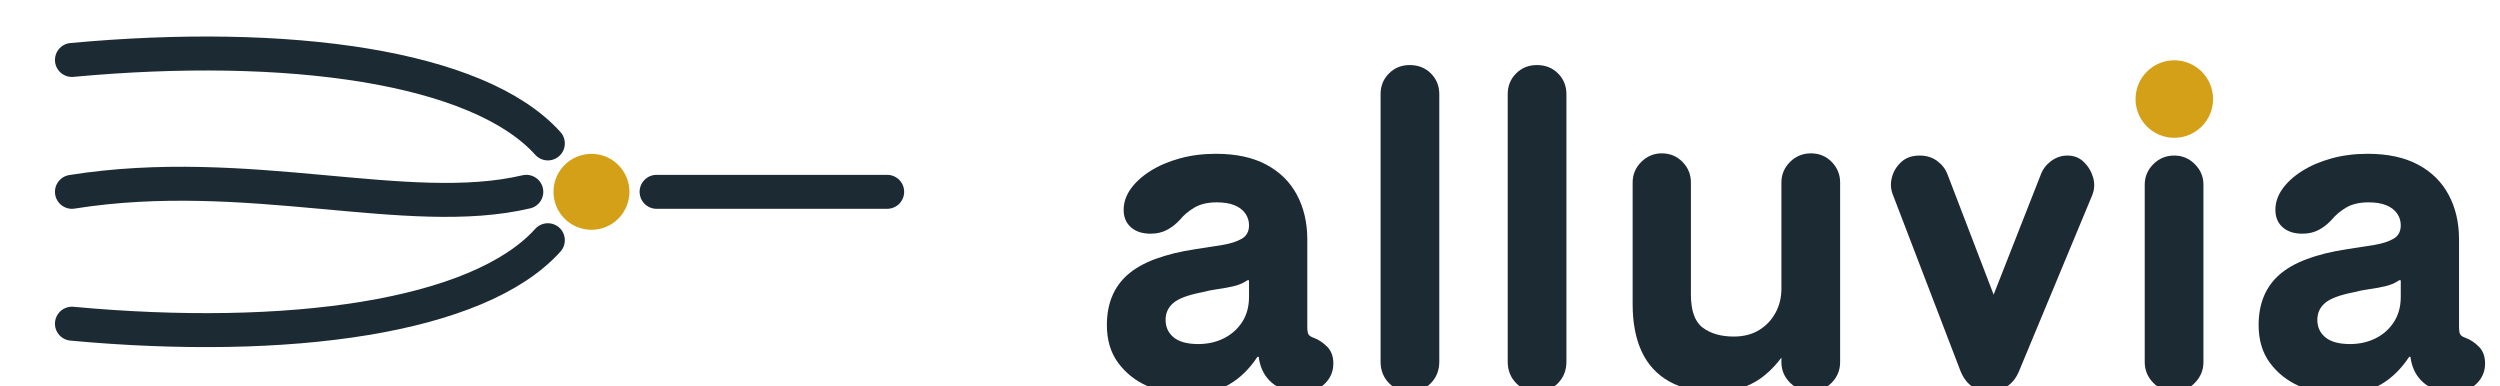
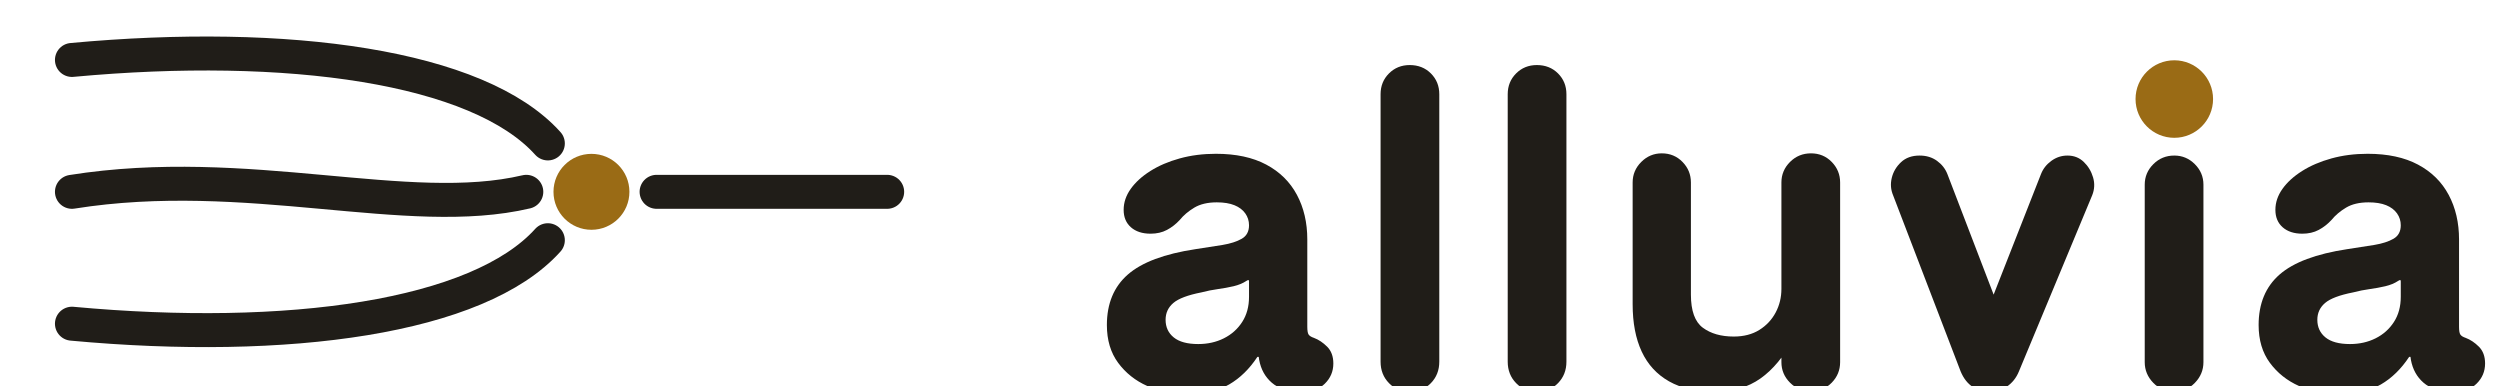
<svg xmlns="http://www.w3.org/2000/svg" viewBox="0 0 538 83">
  <g transform="scale(0.86)">
-     <path d="M 18.00 15.00 C 72.00 10.00 119.70 16.56 137.09 35.89" fill="none" stroke="#1C2B33" stroke-width="8.5" stroke-linecap="round" />
-     <path d="M 18.00 48.00 C 62.00 41.00 102.00 55.00 131.70 48.00" fill="none" stroke="#1C2B33" stroke-width="8.5" stroke-linecap="round" />
-     <path d="M 18.00 81.00 C 72.00 86.00 119.70 79.44 137.09 60.11" fill="none" stroke="#1C2B33" stroke-width="8.5" stroke-linecap="round" />
-     <path d="M 164.3 48 L 222 48" fill="none" stroke="#1C2B33" stroke-width="8.5" stroke-linecap="round" />
-     <circle cx="148" cy="48" r="9.5" fill="#D4A017" />
+     <path d="M 18.00 15.00 C 72.00 10.00 119.70 16.56 137.09 35.89" fill="none" stroke="#201D18" stroke-width="8.5" stroke-linecap="round" />
+     <path d="M 18.00 48.00 C 62.00 41.00 102.00 55.00 131.70 48.00" fill="none" stroke="#201D18" stroke-width="8.5" stroke-linecap="round" />
+     <path d="M 18.00 81.00 C 72.00 86.00 119.70 79.44 137.09 60.11" fill="none" stroke="#201D18" stroke-width="8.5" stroke-linecap="round" />
+     <path d="M 164.3 48 L 222 48" fill="none" stroke="#201D18" stroke-width="8.5" stroke-linecap="round" />
+     <circle cx="148" cy="48" r="9.5" fill="#9A6B15" />
  </g>
  <g transform="translate(234.4,-14.5) scale(0.95)">
    <g transform="translate(0.00,103.00) scale(0.1,-0.1)">
-       <path d="M218 -15Q172 -15 131.5 3.0Q91 21 65.5 55.5Q40 90 40 141Q40 214 87.5 255.5Q135 297 241 313Q275 318 302.0 322.5Q329 327 345.5 336.5Q362 346 362 367Q362 382 353.5 394.0Q345 406 329.0 412.5Q313 419 289 419Q258 419 238.0 407.0Q218 395 205 379Q192 365 176.0 356.5Q160 348 139 348Q111 348 94.5 362.5Q78 377 78 402Q78 427 94.0 449.5Q110 472 138.5 490.0Q167 508 205.0 518.5Q243 529 287 529Q355 529 401.0 504.5Q447 480 470.5 436.0Q494 392 494 335V137Q494 124 497.0 119.5Q500 115 509 112Q525 106 539.0 92.0Q553 78 553 54Q553 27 533.5 8.0Q514 -11 477 -10Q436 -9 413.5 10.5Q391 30 385 62L384 69H381Q354 28 317.0 6.5Q280 -15 218 -15ZM247 98Q279 98 305.0 111.0Q331 124 346.5 148.0Q362 172 362 205V240Q362 243 360.5 243.0Q359 243 356 241Q344 233 327.0 229.0Q310 225 291.5 222.5Q273 220 254 215Q208 206 190.5 191.0Q173 176 173 153Q173 128 191.5 113.0Q210 98 247 98Z" fill="#1C2B33" />
+       <path d="M218 -15Q172 -15 131.5 3.0Q91 21 65.5 55.5Q40 90 40 141Q40 214 87.5 255.5Q135 297 241 313Q275 318 302.0 322.5Q329 327 345.5 336.5Q362 346 362 367Q362 382 353.5 394.0Q345 406 329.0 412.5Q313 419 289 419Q258 419 238.0 407.0Q218 395 205 379Q192 365 176.0 356.5Q160 348 139 348Q111 348 94.5 362.5Q78 377 78 402Q78 427 94.0 449.5Q110 472 138.5 490.0Q167 508 205.0 518.5Q243 529 287 529Q355 529 401.0 504.5Q447 480 470.5 436.0Q494 392 494 335V137Q494 124 497.0 119.5Q500 115 509 112Q525 106 539.0 92.0Q553 78 553 54Q553 27 533.5 8.0Q514 -11 477 -10Q436 -9 413.5 10.5Q391 30 385 62L384 69H381Q354 28 317.0 6.5Q280 -15 218 -15ZM247 98Q279 98 305.0 111.0Q331 124 346.5 148.0Q362 172 362 205V240Q362 243 360.5 243.0Q359 243 356 241Q344 233 327.0 229.0Q310 225 291.5 222.5Q273 220 254 215Q208 206 190.5 191.0Q173 176 173 153Q173 128 191.5 113.0Q210 98 247 98Z" fill="#201D18" />
    </g>
    <g transform="translate(59.00,103.00) scale(0.1,-0.1)">
-       <path d="M136 -10Q108 -10 89.0 9.5Q70 29 70 58V664Q70 692 89.0 711.0Q108 730 136 730Q165 730 184.0 711.0Q203 692 203 664V58Q203 29 184.0 9.5Q165 -10 136 -10Z" fill="#1C2B33" />
+       <path d="M136 -10Q108 -10 89.0 9.5Q70 29 70 58V664Q70 692 89.0 711.0Q108 730 136 730Q165 730 184.0 711.0Q203 692 203 664V58Q203 29 184.0 9.5Q165 -10 136 -10Z" fill="#201D18" />
    </g>
    <g transform="translate(87.80,103.00) scale(0.1,-0.1)">
-       <path d="M136 -10Q108 -10 89.0 9.5Q70 29 70 58V664Q70 692 89.0 711.0Q108 730 136 730Q165 730 184.0 711.0Q203 692 203 664V58Q203 29 184.0 9.5Q165 -10 136 -10Z" fill="#1C2B33" />
+       <path d="M136 -10Q108 -10 89.0 9.5Q70 29 70 58V664Q70 692 89.0 711.0Q108 730 136 730Q165 730 184.0 711.0Q203 692 203 664V58Q203 29 184.0 9.5Q165 -10 136 -10Z" fill="#201D18" />
    </g>
    <g transform="translate(116.60,103.00) scale(0.1,-0.1)">
-       <path d="M252 -10Q189 -10 147.5 13.5Q106 37 85.5 81.0Q65 125 65 188V464Q65 491 84.5 510.5Q104 530 131 530Q159 530 178.0 510.5Q197 491 197 464V210Q197 155 224.0 135.0Q251 115 294 115Q328 115 352.0 130.0Q376 145 389.0 169.5Q402 194 402 223V464Q402 491 421.5 510.5Q441 530 469 530Q497 530 516.0 510.5Q535 491 535 464V57Q535 30 516.0 10.5Q497 -9 469 -9Q441 -9 421.5 10.5Q402 30 402 57V123L429 110Q397 50 354.5 20.0Q312 -10 252 -10Z" fill="#1C2B33" />
+       <path d="M252 -10Q189 -10 147.5 13.5Q106 37 85.5 81.0Q65 125 65 188V464Q65 491 84.5 510.5Q104 530 131 530Q159 530 178.0 510.5Q197 491 197 464V210Q197 155 224.0 135.0Q251 115 294 115Q328 115 352.0 130.0Q376 145 389.0 169.5Q402 194 402 223V464Q402 491 421.5 510.5Q441 530 469 530Q497 530 516.0 510.5Q535 491 535 464V57Q535 30 516.0 10.5Q497 -9 469 -9Q441 -9 421.5 10.5Q402 30 402 57V123L429 110Q397 50 354.5 20.0Q312 -10 252 -10Z" fill="#201D18" />
    </g>
    <g transform="translate(178.60,103.00) scale(0.1,-0.1)">
-       <path d="M254 -11Q234 -11 216.0 0.5Q198 12 188 36L35 435Q27 454 32.0 474.5Q37 495 53.0 510.0Q69 525 95 525Q118 525 134.5 513.0Q151 501 158 483L275 178L249 175L370 483Q377 501 393.5 513.0Q410 525 430 525Q452 525 467.0 510.5Q482 496 488.0 475.5Q494 455 486 435L320 36Q311 14 292.5 1.5Q274 -11 254 -11Z" fill="#1C2B33" />
+       <path d="M254 -11Q234 -11 216.0 0.5Q198 12 188 36L35 435Q27 454 32.0 474.5Q37 495 53.0 510.0Q69 525 95 525Q118 525 134.5 513.0Q151 501 158 483L275 178L249 175L370 483Q377 501 393.5 513.0Q410 525 430 525Q452 525 467.0 510.5Q482 496 488.0 475.5Q494 455 486 435L320 36Q311 14 292.5 1.5Q274 -11 254 -11Z" fill="#201D18" />
    </g>
    <g transform="translate(232.10,103.00) scale(0.1,-0.1)">
-       <path d="M137 -10Q109 -10 89.5 10.0Q70 30 70 57V459Q70 486 89.5 505.5Q109 525 137 525Q164 525 183.5 505.5Q203 486 203 459V57Q203 30 183.5 10.0Q164 -10 137 -10Z" fill="#1C2B33" />
+       <path d="M137 -10Q109 -10 89.5 10.0Q70 30 70 57V459Q70 486 89.5 505.5Q109 525 137 525Q164 525 183.5 505.5Q203 486 203 459V57Q203 30 183.5 10.0Q164 -10 137 -10Z" fill="#201D18" />
    </g>
    <g transform="translate(260.90,103.00) scale(0.1,-0.1)">
-       <path d="M218 -15Q172 -15 131.5 3.0Q91 21 65.5 55.5Q40 90 40 141Q40 214 87.5 255.5Q135 297 241 313Q275 318 302.0 322.5Q329 327 345.5 336.5Q362 346 362 367Q362 382 353.5 394.0Q345 406 329.0 412.5Q313 419 289 419Q258 419 238.0 407.0Q218 395 205 379Q192 365 176.0 356.5Q160 348 139 348Q111 348 94.5 362.5Q78 377 78 402Q78 427 94.0 449.5Q110 472 138.5 490.0Q167 508 205.0 518.5Q243 529 287 529Q355 529 401.0 504.5Q447 480 470.5 436.0Q494 392 494 335V137Q494 124 497.0 119.5Q500 115 509 112Q525 106 539.0 92.0Q553 78 553 54Q553 27 533.5 8.0Q514 -11 477 -10Q436 -9 413.5 10.5Q391 30 385 62L384 69H381Q354 28 317.0 6.5Q280 -15 218 -15ZM247 98Q279 98 305.0 111.0Q331 124 346.5 148.0Q362 172 362 205V240Q362 243 360.5 243.0Q359 243 356 241Q344 233 327.0 229.0Q310 225 291.5 222.5Q273 220 254 215Q208 206 190.5 191.0Q173 176 173 153Q173 128 191.5 113.0Q210 98 247 98Z" fill="#1C2B33" />
+       <path d="M218 -15Q172 -15 131.5 3.0Q91 21 65.5 55.5Q40 90 40 141Q40 214 87.5 255.5Q135 297 241 313Q275 318 302.0 322.5Q329 327 345.5 336.5Q362 346 362 367Q362 382 353.5 394.0Q345 406 329.0 412.5Q313 419 289 419Q258 419 238.0 407.0Q218 395 205 379Q192 365 176.0 356.5Q160 348 139 348Q111 348 94.5 362.5Q78 377 78 402Q78 427 94.0 449.5Q110 472 138.5 490.0Q167 508 205.0 518.5Q243 529 287 529Q355 529 401.0 504.5Q447 480 470.5 436.0Q494 392 494 335V137Q494 124 497.0 119.5Q500 115 509 112Q525 106 539.0 92.0Q553 78 553 54Q553 27 533.5 8.0Q514 -11 477 -10Q436 -9 413.5 10.5Q391 30 385 62L384 69H381Q354 28 317.0 6.5Q280 -15 218 -15ZM247 98Q279 98 305.0 111.0Q331 124 346.5 148.0Q362 172 362 205V240Q362 243 360.5 243.0Q359 243 356 241Q344 233 327.0 229.0Q310 225 291.5 222.5Q273 220 254 215Q208 206 190.5 191.0Q173 176 173 153Q173 128 191.5 113.0Q210 98 247 98Z" fill="#201D18" />
    </g>
-     <circle cx="245.80" cy="37.70" r="8.78" fill="#D4A017" />
+     <circle cx="245.80" cy="37.70" r="8.78" fill="#9A6B15" />
  </g>
</svg>
